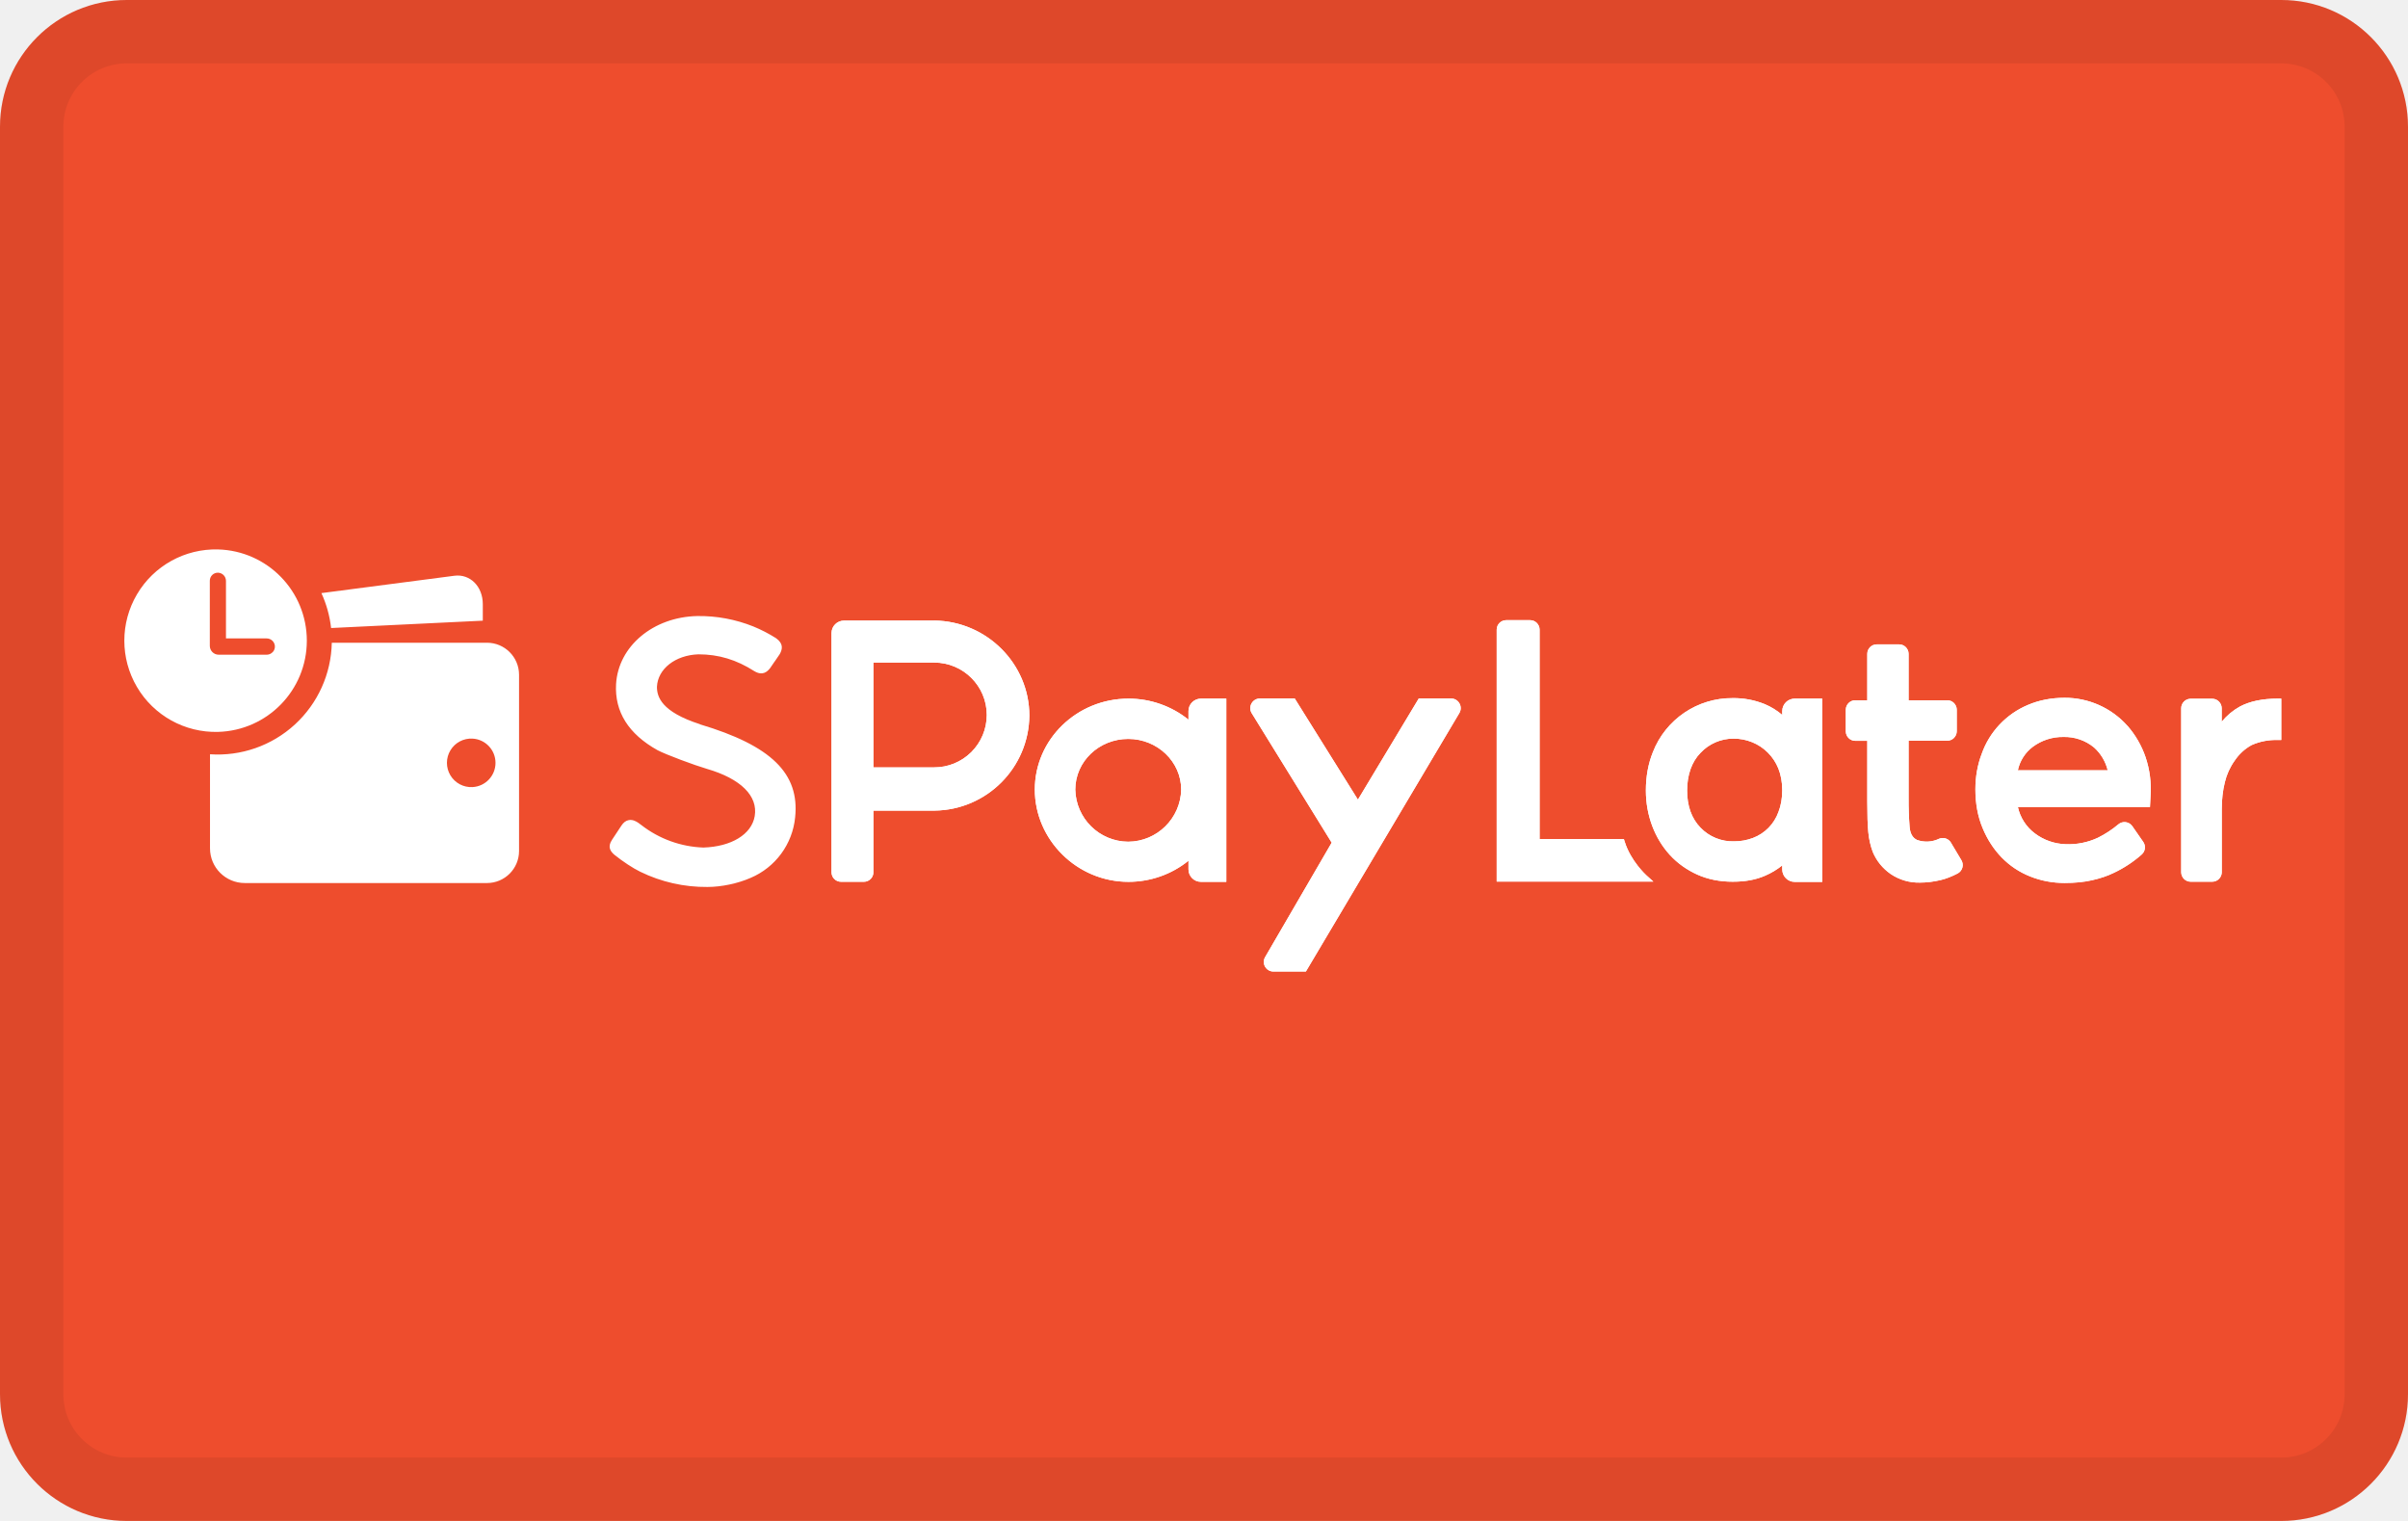
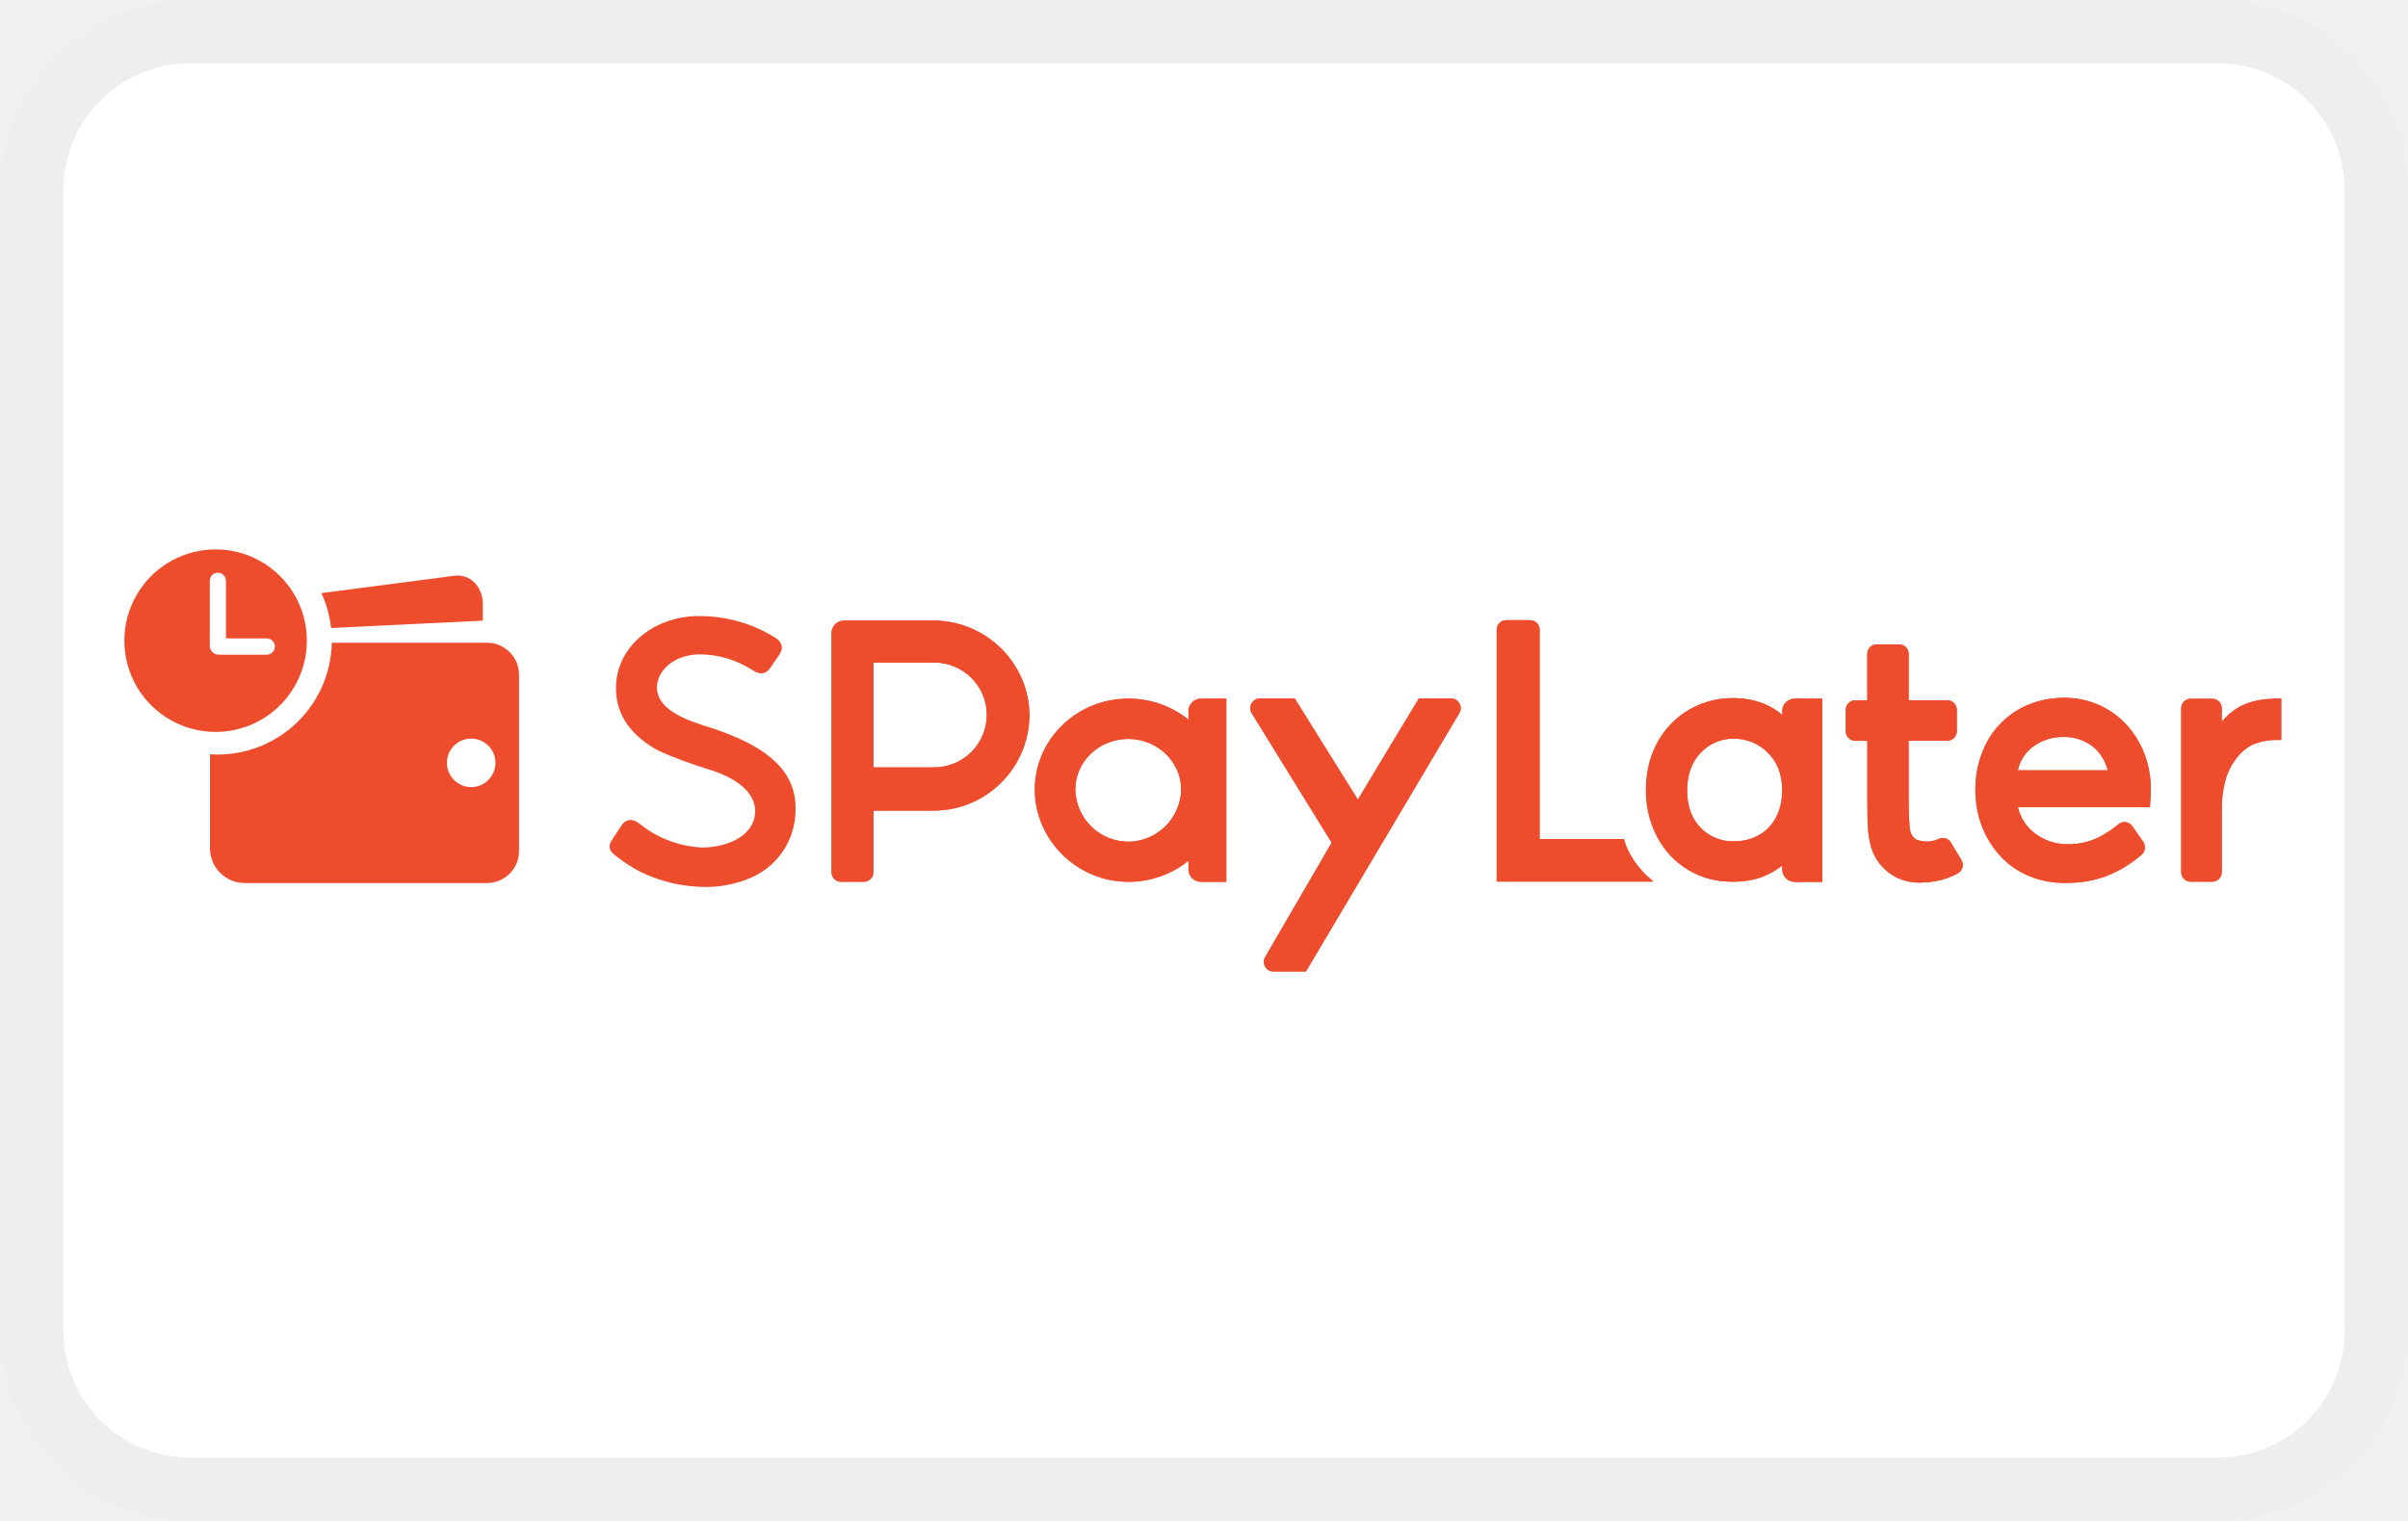
<svg xmlns="http://www.w3.org/2000/svg" width="38" height="24" viewBox="0 0 38 24" role="img" fill="none" aria-labelledby="pi-spaylater">
-   <g clip-path="url(#pi-clip0_97_2479)">
-     <path d="M38-7H0v38h38V-7z" fill="#EE4D2D" />
-     <path d="M11.047 11.428c-.61-.196-.68-.433-.68-.59.013-.283.289-.5.654-.513.32 0 .6.085.882.265.13.078.204.011.249-.046l.005-.007.067-.098.003-.003.079-.116c.04-.074.063-.162-.06-.25a2.29 2.29 0 00-.356-.184 2.29 2.29 0 00-.888-.165c-.694.015-1.245.476-1.28 1.074-.024.437.196.787.655 1.043.133.07.583.237.777.294.535.155.81.428.756.746-.049.288-.368.482-.81.496a1.693 1.693 0 01-.978-.354l-.05-.037c-.035-.023-.088-.054-.15-.042-.045.008-.083.037-.116.087a23.956 23.956 0 00-.148.224c-.078.116-.02.187.04.238.13.104.292.211.406.266a2.362 2.362 0 001.06.24c.22 0 .48-.055.68-.143a1.16 1.16 0 00.704-.957c.072-.691-.377-1.13-1.501-1.466v-.002zM14.747 9.793h-1.429a.197.197 0 00-.196.196v3.775c0 .083.067.15.15.15h.361a.15.15 0 00.15-.15v-.973h.964a1.514 1.514 0 001.497-1.499c0-.816-.671-1.489-1.497-1.5m.825 1.49a.828.828 0 01-.832.827h-.957v-1.654h.96c.457 0 .829.37.829.827M22.9 11.022h-.511l-.96 1.596-.997-1.596h-.55a.15.15 0 00-.132.078.15.15 0 00.003.154l1.262 2.043-1.05 1.805a.15.15 0 00-.001.152.15.15 0 00.131.076h.513l2.422-4.079a.15.15 0 00.001-.152.15.15 0 00-.132-.077M18.755 11.22v.136a1.507 1.507 0 00-.947-.332c-.815 0-1.478.644-1.478 1.435 0 .79.663 1.456 1.478 1.456.347 0 .682-.118.947-.333v.136c0 .109.088.197.197.197h.4v-2.891h-.4a.197.197 0 00-.197.196zm-.95.44c.46 0 .835.36.835.8a.842.842 0 01-.835.822.84.84 0 01-.836-.822c0-.445.375-.8.835-.8zM25.638 13.28l-.012-.04h-1.33V9.936a.15.15 0 00-.15-.15h-.377a.15.15 0 00-.15.15v3.975h2.472l-.111-.1c-.003-.003-.247-.225-.341-.53M28.125 11.221v.06a1.059 1.059 0 00-.276-.17 1.293 1.293 0 00-.506-.095 1.34 1.34 0 00-1.26.854c-.072.178-.11.382-.11.604 0 .198.035.385.1.559.066.174.16.328.279.458.119.13.265.234.433.31.167.075.355.112.558.112.202 0 .365-.031.51-.094.1-.043.191-.098.272-.163v.063c0 .109.088.197.197.197h.434v-2.892h-.434a.197.197 0 00-.197.197m-.476.49a.75.75 0 01.414.414c.04.1.062.216.062.343 0 .128-.02.244-.06.345a.683.683 0 01-.403.41.82.82 0 01-.294.053.703.703 0 01-.534-.217c-.14-.145-.21-.342-.21-.584 0-.242.07-.451.212-.596a.71.71 0 01.519-.224c.102 0 .201.018.293.056M30.787 13.296a.15.15 0 00-.186-.061.453.453 0 01-.349.019c-.07-.034-.108-.1-.117-.206a5.5 5.5 0 01-.016-.452v-.908h.61a.15.15 0 00.15-.15V11.2a.15.15 0 00-.15-.15h-.61v-.732a.15.15 0 00-.15-.15h-.352a.15.15 0 00-.15.15v.732h-.189a.15.15 0 00-.15.15v.34c0 .082.067.15.15.15h.189v.964c0 .207.005.366.016.476.011.114.035.219.071.314.06.142.155.259.283.348a.79.79 0 00.461.135c.107 0 .216-.014.327-.04.085-.02.176-.056.268-.104a.15.15 0 00.059-.21l-.165-.276zM33.572 11.453a1.321 1.321 0 00-.991-.442c-.21 0-.406.038-.58.113a1.31 1.31 0 00-.728.771c-.067.175-.1.364-.1.561 0 .223.038.428.113.608.074.18.176.337.301.466.127.13.278.232.45.3.172.069.355.103.544.103.16 0 .305-.014.432-.043.127-.028.243-.067.343-.116a1.868 1.868 0 00.44-.289.15.15 0 00.026-.2l-.173-.249a.15.15 0 00-.22-.028 1.623 1.623 0 01-.32.21 1.093 1.093 0 01-.514.103.845.845 0 01-.483-.17.708.708 0 01-.268-.415h2.084l.009-.175a1.57 1.57 0 00-.08-.618 1.477 1.477 0 00-.284-.49m-1.73.703a.625.625 0 01.238-.373.788.788 0 01.48-.154.73.73 0 01.485.166.709.709 0 01.215.36h-1.418zM35.943 11.024c-.24 0-.44.042-.596.125a.991.991 0 00-.287.24v-.213a.15.15 0 00-.15-.15h-.339a.15.15 0 00-.15.15v2.587c0 .083.067.15.15.15h.34a.15.15 0 00.15-.15v-.994c0-.153.016-.296.049-.427a.964.964 0 01.154-.338.763.763 0 01.268-.247.94.94 0 01.41-.08H36v-.653h-.058z" fill="#fff" />
-     <path d="M14.747 9.793h-1.429a.197.197 0 00-.196.196v3.775c0 .083.067.15.15.15h.361a.15.15 0 00.15-.15v-.973h.964a1.514 1.514 0 001.497-1.499c0-.816-.671-1.489-1.497-1.5m.825 1.49a.828.828 0 01-.832.827h-.957v-1.654h.96c.457 0 .829.37.829.827M22.9 11.022h-.511l-.96 1.596-.997-1.596h-.55a.15.15 0 00-.132.078.15.15 0 00.003.154l1.262 2.043-1.05 1.805a.15.15 0 00-.001.152.15.15 0 00.131.076h.513l2.422-4.079a.15.15 0 00.001-.152.15.15 0 00-.132-.077M18.755 11.22v.136a1.507 1.507 0 00-.947-.332c-.815 0-1.478.644-1.478 1.435 0 .79.663 1.456 1.478 1.456.347 0 .682-.118.947-.333v.136c0 .109.088.197.197.197h.4v-2.891h-.4a.197.197 0 00-.197.196zm-.95.44c.46 0 .835.36.835.8a.842.842 0 01-.835.822.84.84 0 01-.836-.822c0-.445.375-.8.835-.8zM25.638 13.28l-.012-.04h-1.33V9.936a.15.15 0 00-.15-.15h-.377a.15.15 0 00-.15.15v3.975h2.472l-.111-.1c-.003-.003-.247-.225-.341-.53M28.125 11.221v.06a1.059 1.059 0 00-.276-.17 1.293 1.293 0 00-.506-.095 1.34 1.34 0 00-1.26.854c-.072.178-.11.382-.11.604 0 .198.035.385.1.559.066.174.16.328.279.458.119.13.265.234.433.31.167.075.355.112.558.112.202 0 .365-.031.51-.094.1-.043.191-.098.272-.163v.063c0 .109.088.197.197.197h.434v-2.892h-.434a.197.197 0 00-.197.197m-.476.49a.75.75 0 01.414.414c.04.1.062.216.062.343 0 .128-.02.244-.06.345a.683.683 0 01-.403.41.82.82 0 01-.294.053.703.703 0 01-.534-.217c-.14-.145-.21-.342-.21-.584 0-.242.07-.451.212-.596a.71.71 0 01.519-.224c.102 0 .201.018.293.056M30.787 13.296a.15.15 0 00-.186-.061.453.453 0 01-.349.019c-.07-.034-.108-.1-.117-.206a5.5 5.5 0 01-.016-.452v-.908h.61a.15.15 0 00.15-.15V11.2a.15.15 0 00-.15-.15h-.61v-.732a.15.15 0 00-.15-.15h-.352a.15.15 0 00-.15.15v.732h-.189a.15.15 0 00-.15.15v.34c0 .082.067.15.15.15h.189v.964c0 .207.005.366.016.476.011.114.035.219.071.314.06.142.155.259.283.348a.79.79 0 00.461.135c.107 0 .216-.014.327-.04.085-.02.176-.056.268-.104a.15.15 0 00.059-.21l-.165-.276zM33.572 11.453a1.321 1.321 0 00-.991-.442c-.21 0-.406.038-.58.113a1.31 1.31 0 00-.728.771c-.067.175-.1.364-.1.561 0 .223.038.428.113.608.074.18.176.337.301.466.127.13.278.232.45.3.172.069.355.103.544.103.16 0 .305-.014.432-.043.127-.028.243-.067.343-.116a1.868 1.868 0 00.44-.289.15.15 0 00.026-.2l-.173-.249a.15.15 0 00-.22-.028 1.623 1.623 0 01-.32.21 1.093 1.093 0 01-.514.103.845.845 0 01-.483-.17.708.708 0 01-.268-.415h2.084l.009-.175a1.57 1.57 0 00-.08-.618 1.477 1.477 0 00-.284-.49m-1.73.703a.625.625 0 01.238-.373.788.788 0 01.48-.154.73.73 0 01.485.166.709.709 0 01.215.36h-1.418zM35.943 11.024c-.24 0-.44.042-.596.125a.991.991 0 00-.287.24v-.213a.15.15 0 00-.15-.15h-.339a.15.15 0 00-.15.15v2.587c0 .083.067.15.15.15h.34a.15.15 0 00.15-.15v-.994c0-.153.016-.296.049-.427a.964.964 0 01.154-.338.763.763 0 01.268-.247.94.94 0 01.41-.08H36v-.653h-.058zM5.225 9.91l2.394-.116v-.26c0-.28-.2-.48-.447-.449l-2.1.274c.078.17.131.356.153.55zM7.685 10.142H5.236a1.8 1.8 0 01-1.922 1.76v1.484c0 .303.246.548.549.548h3.822c.28 0 .506-.227.506-.506v-2.78a.506.506 0 00-.506-.506zm-.23 2.278a.383.383 0 11.001-.765.383.383 0 010 .765z" fill="#fff" />
-     <path d="M3.44 8.67a1.44 1.44 0 100 2.879 1.44 1.44 0 000-2.879zm.863 1.62a.129.129 0 01-.092.041h-.76a.14.14 0 01-.14-.14V9.164c0-.072.06-.131.134-.127a.13.13 0 01.121.13v.907h.642a.13.13 0 01.13.122.127.127 0 01-.035.095z" fill="#fff" />
+   <g clip-path="url(#pi-clip0_183_4173)">
+     <path d="M38-7H0v38h38V-7z" fill="#fff" />
+     <path d="M11.047 11.428c-.61-.196-.68-.433-.68-.59.013-.283.29-.5.654-.513.321 0 .6.085.882.265.13.078.204.011.249-.046l.005-.007.067-.098.003-.003.079-.116c.04-.074.064-.162-.06-.25a2.291 2.291 0 00-.356-.184 2.29 2.29 0 00-.888-.165c-.694.015-1.245.476-1.28 1.074-.024.437.196.787.655 1.043.133.07.583.237.777.294.535.155.81.428.757.746-.05.288-.369.482-.81.496a1.693 1.693 0 01-.98-.354l-.049-.037c-.035-.023-.088-.054-.15-.042-.045.008-.083.037-.116.087l-.076.115a6.76 6.76 0 00-.072.11c-.078.115-.02.186.04.237.13.104.293.211.406.266a2.362 2.362 0 001.06.24c.22 0 .48-.055.68-.143a1.16 1.16 0 00.704-.957c.072-.691-.377-1.13-1.5-1.466v-.002zM14.747 9.793h-1.429a.197.197 0 00-.196.196v3.775c0 .083.068.15.15.15h.361a.15.15 0 00.15-.15v-.973h.964a1.514 1.514 0 001.498-1.499c0-.816-.672-1.489-1.498-1.5m.825 1.49a.829.829 0 01-.832.827h-.957v-1.654h.96c.457 0 .83.37.83.827M22.9 11.022h-.51l-.962 1.596-.996-1.596h-.55a.15.15 0 00-.132.078.15.15 0 00.003.154l1.262 2.043-1.05 1.805a.15.15 0 00-.001.152.15.15 0 00.132.076h.512l2.422-4.079a.15.15 0 00.001-.152.15.15 0 00-.132-.077M18.755 11.22v.136a1.507 1.507 0 00-.947-.332c-.815 0-1.478.644-1.478 1.435 0 .79.663 1.456 1.478 1.456.347 0 .682-.118.947-.333v.136c0 .109.088.197.197.197h.4v-2.891h-.4a.197.197 0 00-.197.196zm-.95.44c.46 0 .835.36.835.8a.842.842 0 01-.835.822.84.84 0 01-.836-.822c0-.445.375-.8.836-.8zM25.639 13.28l-.013-.04h-1.33V9.936a.15.15 0 00-.15-.15h-.377a.15.15 0 00-.15.15v3.975h2.473l-.112-.1c-.003-.003-.247-.225-.341-.53M28.126 11.221v.06a1.056 1.056 0 00-.276-.17 1.293 1.293 0 00-.507-.095 1.34 1.34 0 00-1.26.854c-.072.178-.109.382-.109.604 0 .198.034.385.1.559.065.174.16.328.278.458.12.13.265.234.433.31.168.075.355.112.558.112.203 0 .365-.031.51-.094.1-.043.192-.098.272-.163v.063c0 .109.088.197.197.197h.434v-2.892h-.434a.197.197 0 00-.197.197m-.476.49a.748.748 0 01.414.414c.041.1.062.216.062.343 0 .128-.02.244-.06.345a.682.682 0 01-.403.41.82.82 0 01-.294.053.703.703 0 01-.534-.217c-.14-.145-.21-.342-.21-.584 0-.242.071-.451.213-.596a.71.71 0 01.518-.224c.103 0 .201.018.294.056M30.787 13.296a.15.15 0 00-.186-.061.452.452 0 01-.348.019c-.07-.034-.109-.1-.118-.206a5.51 5.51 0 01-.016-.452v-.908h.611a.15.15 0 00.15-.15V11.2a.15.15 0 00-.15-.15h-.61v-.732a.15.15 0 00-.15-.15h-.353a.15.15 0 00-.15.15v.732h-.189a.15.15 0 00-.15.15v.34c0 .082.068.15.15.15h.19v.964c0 .207.005.366.015.476.012.114.035.219.072.314.06.142.154.259.282.348a.79.79 0 00.462.135c.106 0 .216-.014.327-.04a1.16 1.16 0 00.267-.104.15.15 0 00.06-.21l-.166-.276zM33.573 11.453a1.321 1.321 0 00-.992-.442c-.21 0-.406.038-.58.113a1.309 1.309 0 00-.728.771c-.066.175-.1.364-.1.561 0 .223.039.428.113.608.075.18.176.337.302.466.126.13.277.232.45.3.172.069.354.103.543.103.16 0 .306-.014.433-.043a1.61 1.61 0 00.343-.116 1.867 1.867 0 00.44-.289.15.15 0 00.025-.2l-.173-.249a.15.15 0 00-.22-.028 1.625 1.625 0 01-.32.21 1.094 1.094 0 01-.514.103.845.845 0 01-.483-.17.708.708 0 01-.267-.415h2.083l.01-.175a1.57 1.57 0 00-.08-.618 1.477 1.477 0 00-.285-.49m-1.73.703a.625.625 0 01.238-.373.788.788 0 01.48-.154.73.73 0 01.485.166.708.708 0 01.215.36h-1.417zM35.943 11.024c-.239 0-.439.042-.596.125a.991.991 0 00-.286.24v-.213a.15.15 0 00-.15-.15h-.34a.15.15 0 00-.15.15v2.587c0 .083.068.15.15.15h.34a.15.15 0 00.15-.15v-.994c0-.152.016-.296.05-.427a.964.964 0 01.153-.338.762.762 0 01.269-.247.938.938 0 01.41-.08H36v-.653h-.057z" fill="#EE4D2D" />
+     <path d="M14.747 9.793h-1.429a.197.197 0 00-.196.196v3.775c0 .083.068.15.15.15h.361a.15.15 0 00.15-.15v-.973h.964a1.514 1.514 0 001.498-1.499c0-.816-.672-1.489-1.498-1.5m.825 1.49a.829.829 0 01-.832.827h-.957v-1.654h.96c.457 0 .83.37.83.827M22.9 11.022h-.51l-.962 1.596-.996-1.596h-.55a.15.15 0 00-.132.078.15.15 0 00.003.154l1.262 2.043-1.05 1.805a.15.15 0 00-.001.152.15.15 0 00.132.076h.512l2.422-4.079a.15.15 0 00.001-.152.15.15 0 00-.132-.077M18.755 11.22v.136a1.507 1.507 0 00-.947-.332c-.815 0-1.478.644-1.478 1.435 0 .79.663 1.456 1.478 1.456.347 0 .682-.118.947-.333v.136c0 .109.088.197.197.197h.4v-2.891h-.4a.197.197 0 00-.197.196zm-.95.44c.46 0 .835.36.835.8a.842.842 0 01-.835.822.84.84 0 01-.836-.822c0-.445.375-.8.836-.8zM25.639 13.28l-.013-.04h-1.33V9.936a.15.15 0 00-.15-.15h-.377a.15.15 0 00-.15.15v3.975h2.473l-.112-.1c-.003-.003-.247-.225-.341-.53M28.126 11.221v.06a1.056 1.056 0 00-.276-.17 1.293 1.293 0 00-.507-.095 1.34 1.34 0 00-1.26.854c-.072.178-.109.382-.109.604 0 .198.034.385.1.559.065.174.16.328.278.458.12.13.265.234.433.31.168.075.355.112.558.112.203 0 .365-.031.51-.094.1-.043.192-.098.272-.163v.063c0 .109.088.197.197.197h.434v-2.892h-.434a.197.197 0 00-.197.197m-.476.49a.748.748 0 01.414.414c.041.1.062.216.062.343 0 .128-.02.244-.06.345a.682.682 0 01-.403.41.82.82 0 01-.294.053.703.703 0 01-.534-.217c-.14-.145-.21-.342-.21-.584 0-.242.071-.451.213-.596a.71.71 0 01.518-.224c.103 0 .201.018.294.056M30.787 13.296a.15.15 0 00-.186-.061.452.452 0 01-.348.019c-.07-.034-.109-.1-.118-.206a5.51 5.51 0 01-.016-.452v-.908h.611a.15.15 0 00.15-.15V11.2a.15.15 0 00-.15-.15h-.61v-.732a.15.15 0 00-.15-.15h-.353a.15.15 0 00-.15.15v.732h-.189a.15.15 0 00-.15.15v.34c0 .082.068.15.15.15h.19v.964c0 .207.005.366.015.476.012.114.035.219.072.314.06.142.154.259.282.348a.79.79 0 00.462.135c.106 0 .216-.014.327-.04a1.16 1.16 0 00.267-.104.15.15 0 00.06-.21l-.166-.276zM33.573 11.453a1.321 1.321 0 00-.992-.442c-.21 0-.406.038-.58.113a1.309 1.309 0 00-.728.771c-.066.175-.1.364-.1.561 0 .223.039.428.113.608.075.18.176.337.302.466.126.13.277.232.45.3.172.069.354.103.543.103.16 0 .306-.014.433-.043a1.61 1.61 0 00.343-.116 1.867 1.867 0 00.44-.289.15.15 0 00.025-.2l-.173-.249a.15.15 0 00-.22-.028 1.625 1.625 0 01-.32.21 1.094 1.094 0 01-.514.103.845.845 0 01-.483-.17.708.708 0 01-.267-.415h2.083l.01-.175a1.57 1.57 0 00-.08-.618 1.477 1.477 0 00-.285-.49m-1.73.703a.625.625 0 01.238-.373.788.788 0 01.48-.154.73.73 0 01.485.166.708.708 0 01.215.36h-1.417zM35.943 11.024c-.239 0-.439.042-.596.125a.991.991 0 00-.286.24v-.213a.15.15 0 00-.15-.15h-.34a.15.15 0 00-.15.15v2.587c0 .083.068.15.15.15h.34a.15.15 0 00.15-.15v-.994c0-.152.016-.296.05-.427a.964.964 0 01.153-.338.762.762 0 01.269-.247.938.938 0 01.41-.08H36v-.653h-.057zM5.225 9.91l2.394-.116v-.26c0-.28-.2-.48-.447-.449l-2.1.274c.078.17.131.356.153.55zM7.685 10.142H5.236a1.8 1.8 0 01-1.922 1.76v1.484c0 .303.246.548.548.548h3.823c.28 0 .506-.227.506-.506v-2.78a.506.506 0 00-.506-.506zm-.23 2.278a.383.383 0 110-.765.383.383 0 010 .765z" fill="#EE4D2D" />
+     <path d="M3.44 8.67a1.44 1.44 0 100 2.879 1.44 1.44 0 000-2.879zm.863 1.62a.129.129 0 01-.092.041h-.76a.14.14 0 01-.14-.14V9.164c0-.072.06-.131.134-.127a.13.13 0 01.121.13v.907h.642a.13.13 0 01.13.122.127.127 0 01-.035.095z" fill="#EE4D2D" />
  </g>
-   <rect x=".5" y=".5" width="37" height="23" rx="1.5" stroke="#000" stroke-opacity=".07" />
+   <rect x=".5" y=".5" width="37" height="23" rx="2.5" stroke="#000" stroke-opacity=".07" />
  <defs>
-     <clipPath id="pi-clip0_97_2479">
-       <rect width="38" height="24" rx="2" fill="#fff" />
+     <clipPath id="pi-clip0_183_4173">
+       <rect width="38" height="24" rx="3" fill="#fff" />
    </clipPath>
  </defs>
</svg>
